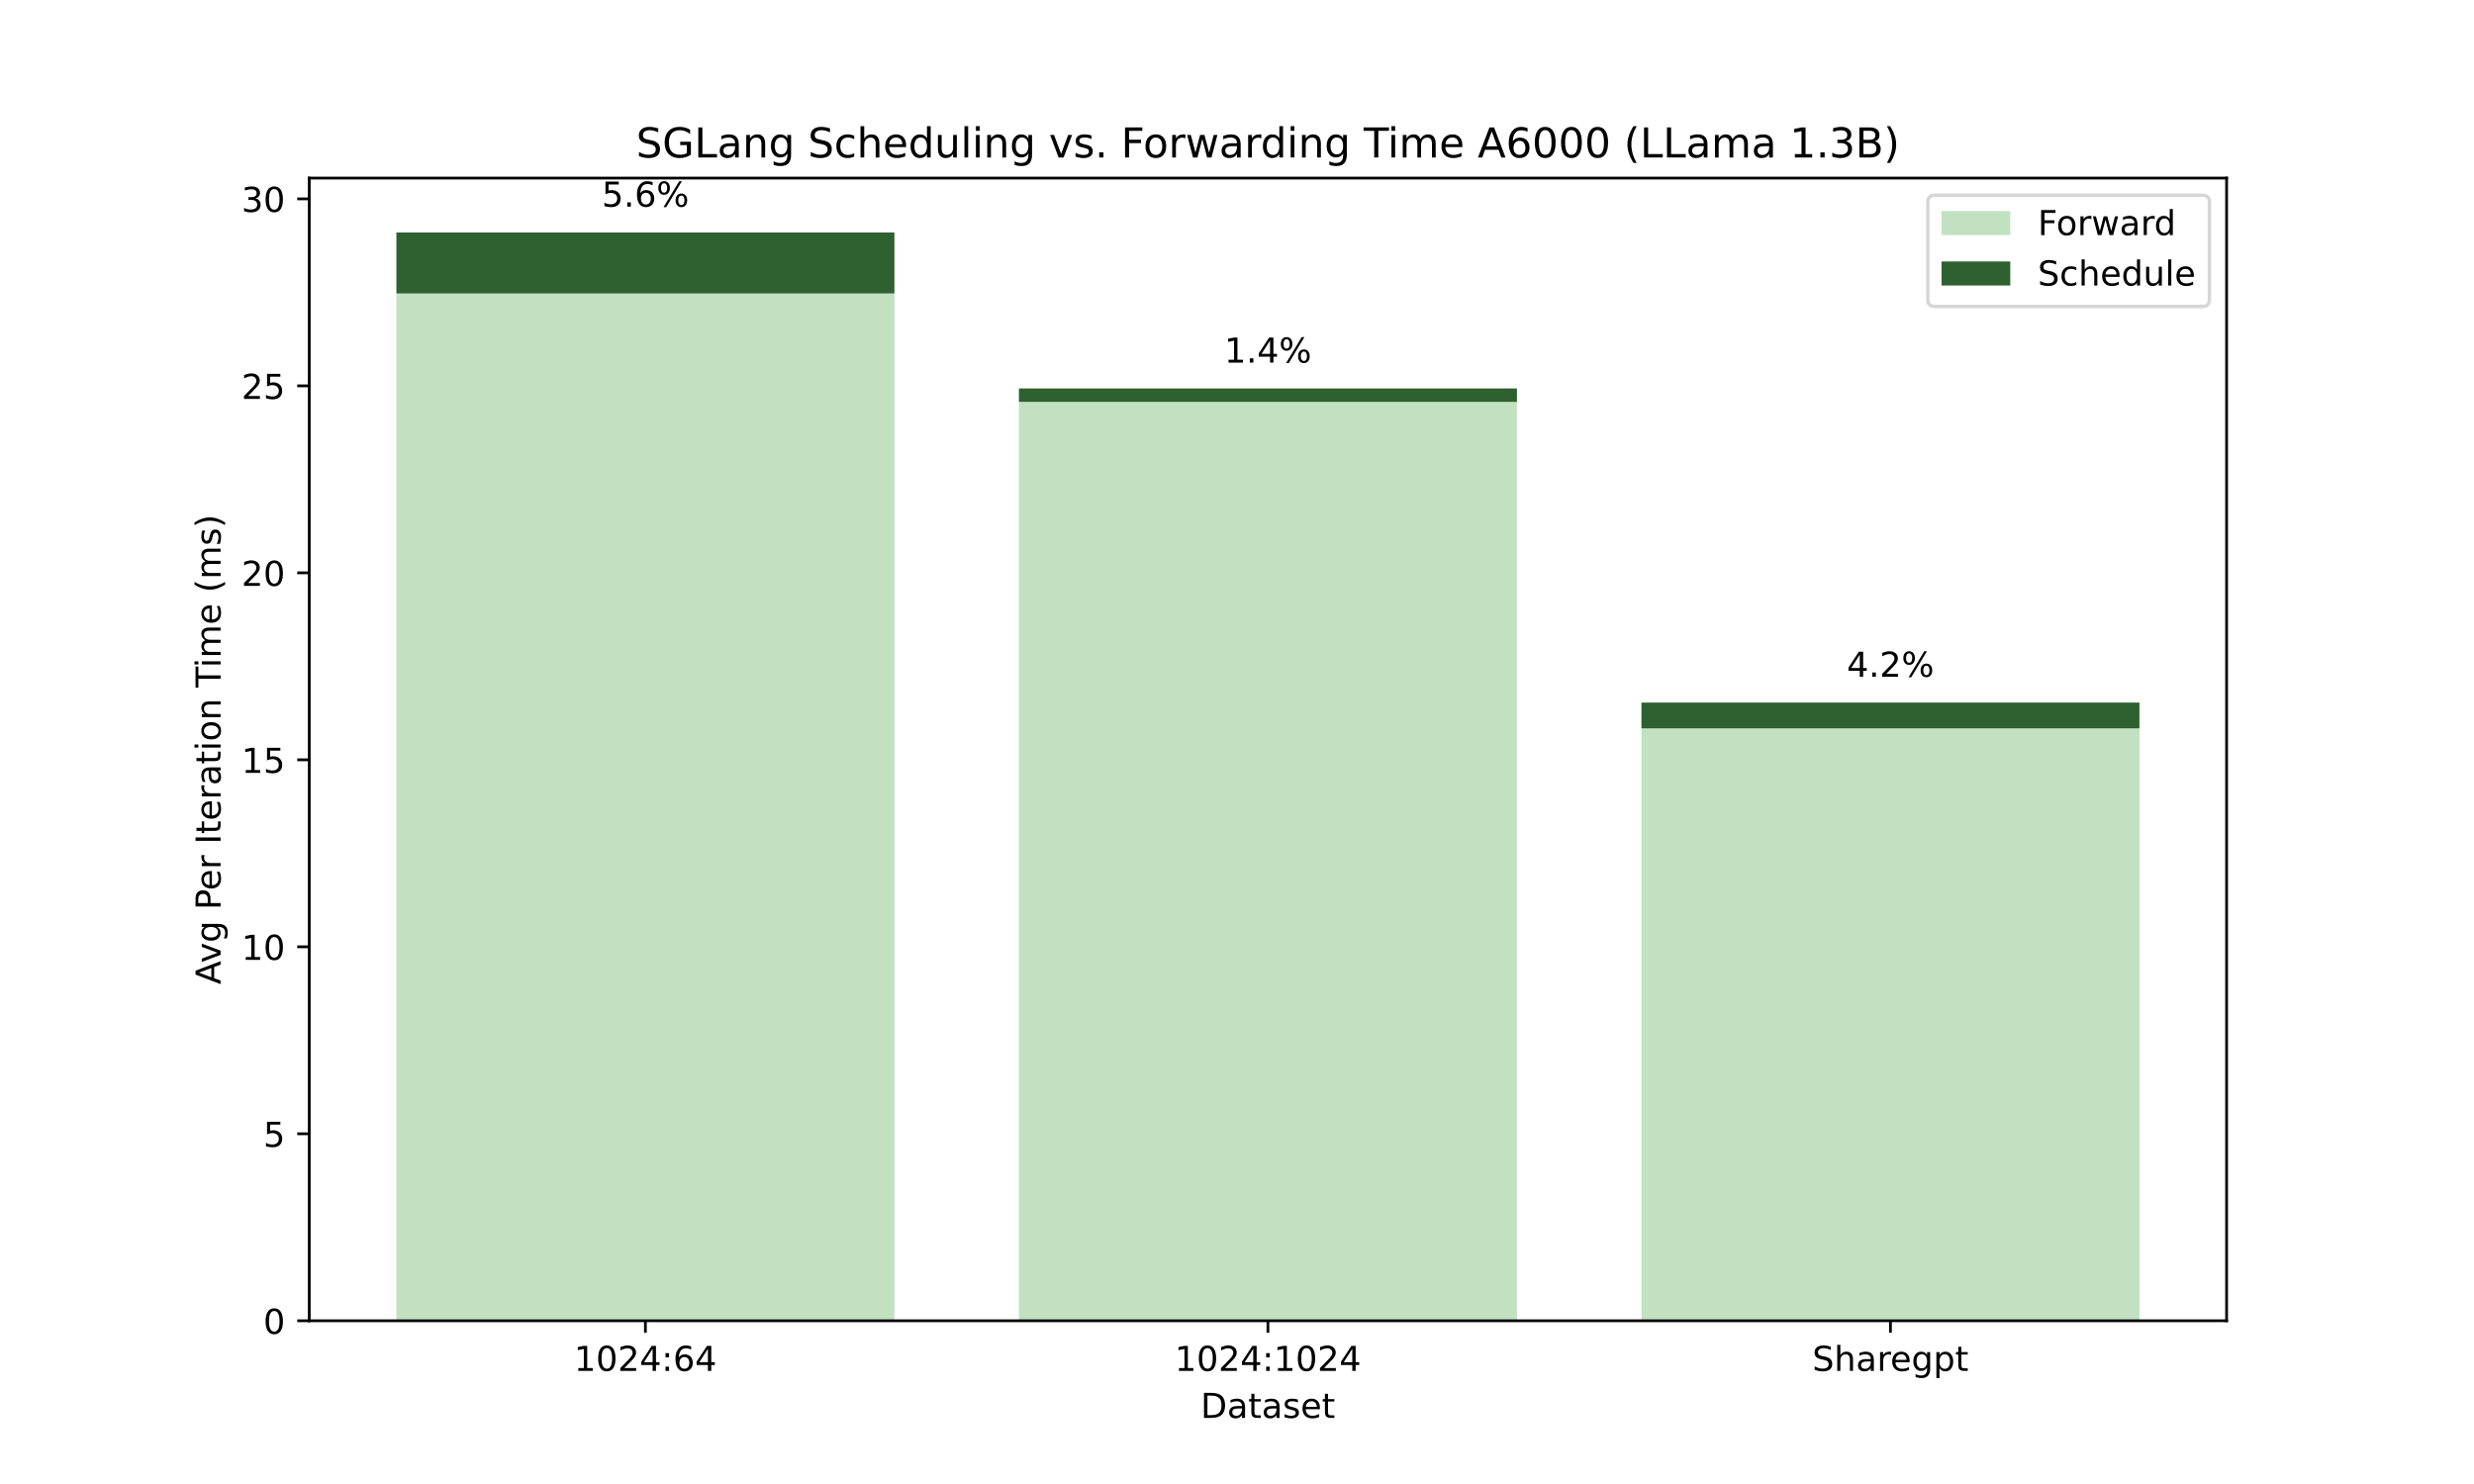
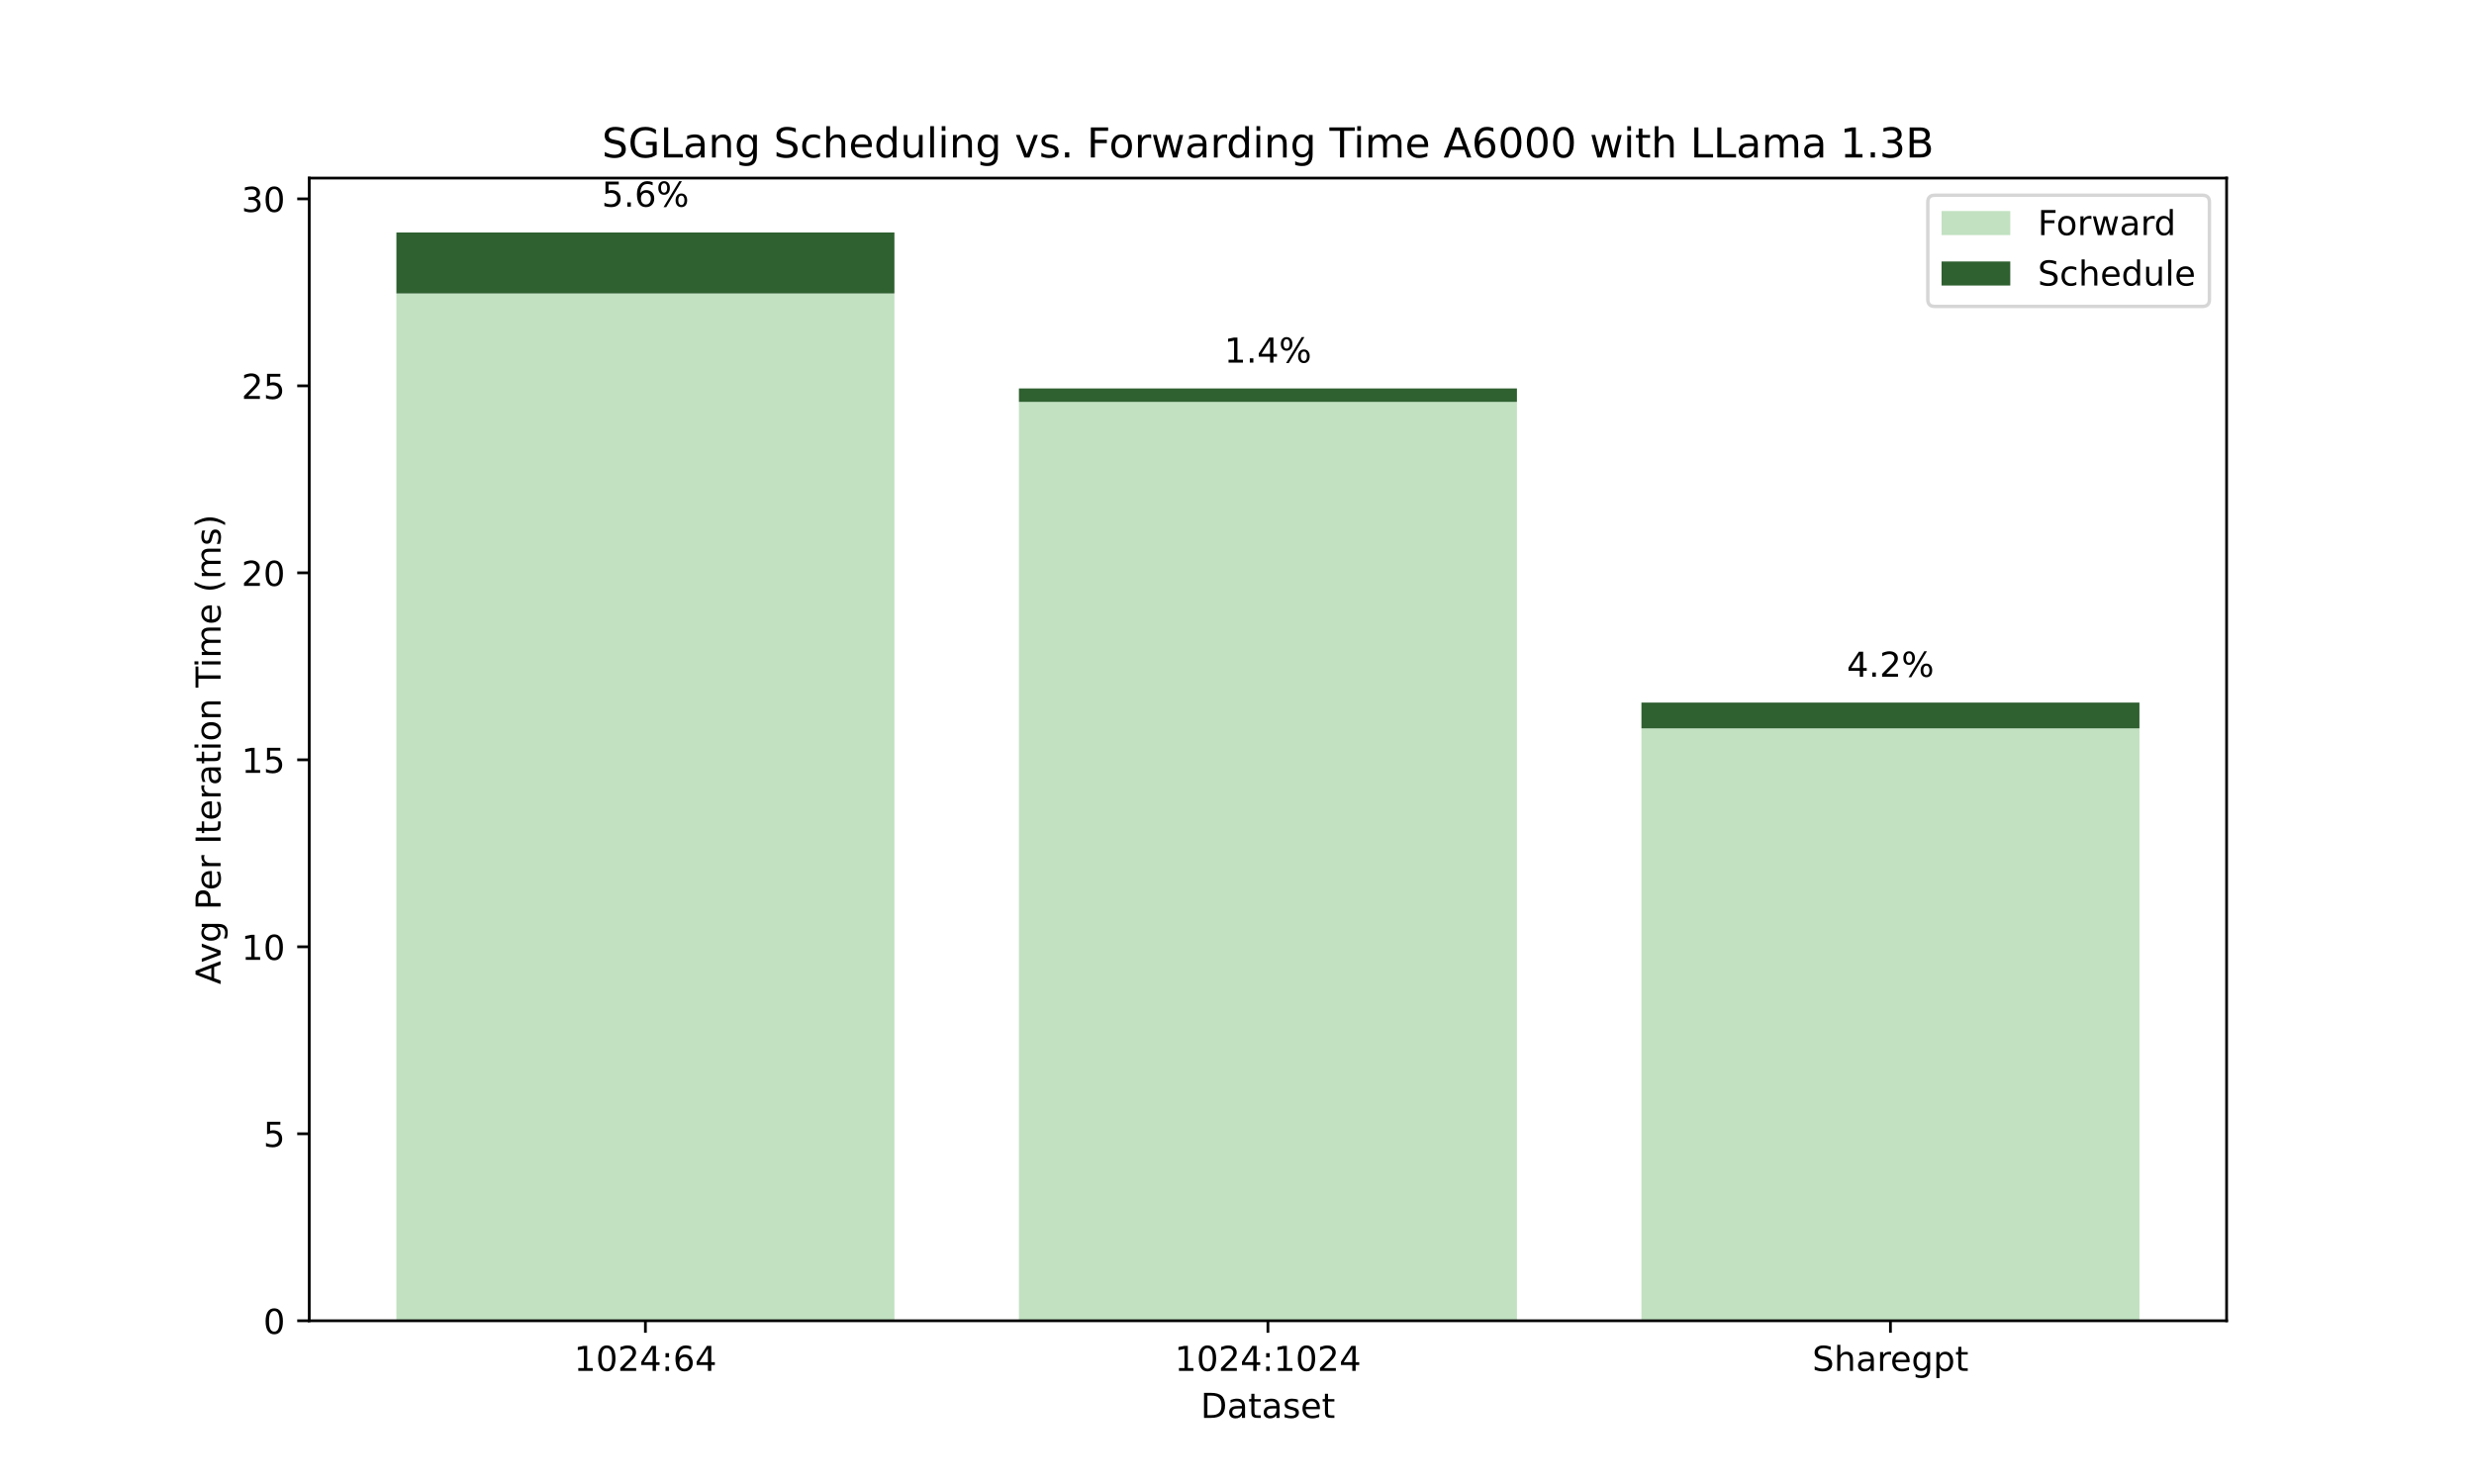
<svg xmlns="http://www.w3.org/2000/svg" xmlns:xlink="http://www.w3.org/1999/xlink" width="720pt" height="432pt" viewBox="0 0 720 432" version="1.1">
  <defs>
    <style type="text/css">*{stroke-linejoin: round; stroke-linecap: butt}</style>
  </defs>
  <g id="figure_1">
    <g id="patch_1">
      <path d="M 0 432  L 720 432  L 720 0  L 0 0  z " style="fill: #ffffff" />
    </g>
    <g id="axes_1">
      <g id="patch_2">
        <path d="M 90 384.48  L 648 384.48  L 648 51.84  L 90 51.84  z " style="fill: #ffffff" />
      </g>
      <g id="patch_3">
-         <path d="M 115.364 384.48  L 260.299 384.48  L 260.299 85.425  L 115.364 85.425  z " clip-path="url(#p1b27b5805b)" style="fill: #c1e1c1" />
+         <path d="M 115.364 384.48  L 260.299 384.48  L 260.299 85.425  L 115.364 85.425  z " clip-path="url(#pa9cb41dc28)" style="fill: #c1e1c1" />
      </g>
      <g id="patch_4">
-         <path d="M 296.532 384.48  L 441.468 384.48  L 441.468 116.996  L 296.532 116.996  z " clip-path="url(#p1b27b5805b)" style="fill: #c1e1c1" />
+         <path d="M 296.532 384.48  L 441.468 384.48  L 441.468 116.996  L 296.532 116.996  z " clip-path="url(#pa9cb41dc28)" style="fill: #c1e1c1" />
      </g>
      <g id="patch_5">
-         <path d="M 477.701 384.48  L 622.636 384.48  L 622.636 212.036  L 477.701 212.036  z " clip-path="url(#p1b27b5805b)" style="fill: #c1e1c1" />
+         <path d="M 477.701 384.48  L 622.636 384.48  L 622.636 212.036  L 477.701 212.036  z " clip-path="url(#pa9cb41dc28)" style="fill: #c1e1c1" />
      </g>
      <g id="patch_6">
-         <path d="M 115.364 85.425  L 260.299 85.425  L 260.299 67.68  L 115.364 67.68  z " clip-path="url(#p1b27b5805b)" style="fill: #2f6030" />
+         <path d="M 115.364 85.425  L 260.299 85.425  L 260.299 67.68  L 115.364 67.68  z " clip-path="url(#pa9cb41dc28)" style="fill: #2f6030" />
      </g>
      <g id="patch_7">
-         <path d="M 296.532 116.996  L 441.468 116.996  L 441.468 113.077  L 296.532 113.077  z " clip-path="url(#p1b27b5805b)" style="fill: #2f6030" />
+         <path d="M 296.532 116.996  L 441.468 116.996  L 441.468 113.077  L 296.532 113.077  z " clip-path="url(#pa9cb41dc28)" style="fill: #2f6030" />
      </g>
      <g id="patch_8">
-         <path d="M 477.701 212.036  L 622.636 212.036  L 622.636 204.525  L 477.701 204.525  z " clip-path="url(#p1b27b5805b)" style="fill: #2f6030" />
+         <path d="M 477.701 212.036  L 622.636 212.036  L 622.636 204.525  L 477.701 204.525  z " clip-path="url(#pa9cb41dc28)" style="fill: #2f6030" />
      </g>
      <g id="matplotlib.axis_1">
        <g id="xtick_1">
          <g id="line2d_1">
            <defs>
-               <path id="m4396b5b55a" d="M 0 0  L 0 3.5  " style="stroke: #000000; stroke-width: 0.8" />
+               <path id="m026f3ad87c" d="M 0 0  L 0 3.5  " style="stroke: #000000; stroke-width: 0.8" />
            </defs>
            <g>
-               <use xlink:href="#m4396b5b55a" x="187.831" y="384.48" style="stroke: #000000; stroke-width: 0.8" />
+               <use xlink:href="#m026f3ad87c" x="187.831" y="384.48" style="stroke: #000000; stroke-width: 0.8" />
            </g>
          </g>
          <g id="text_1">
            <g transform="translate(167.0593 399.0784) scale(0.1 -0.1)">
              <defs>
                <path id="DejaVuSans-31" d="M 794 531  L 1825 531  L 1825 4091  L 703 3866  L 703 4441  L 1819 4666  L 2450 4666  L 2450 531  L 3481 531  L 3481 0  L 794 0  L 794 531  z " transform="scale(0.015625)" />
                <path id="DejaVuSans-30" d="M 2034 4250  Q 1547 4250 1301 3770  Q 1056 3291 1056 2328  Q 1056 1369 1301 889  Q 1547 409 2034 409  Q 2525 409 2770 889  Q 3016 1369 3016 2328  Q 3016 3291 2770 3770  Q 2525 4250 2034 4250  z M 2034 4750  Q 2819 4750 3233 4129  Q 3647 3509 3647 2328  Q 3647 1150 3233 529  Q 2819 -91 2034 -91  Q 1250 -91 836 529  Q 422 1150 422 2328  Q 422 3509 836 4129  Q 1250 4750 2034 4750  z " transform="scale(0.015625)" />
                <path id="DejaVuSans-32" d="M 1228 531  L 3431 531  L 3431 0  L 469 0  L 469 531  Q 828 903 1448 1529  Q 2069 2156 2228 2338  Q 2531 2678 2651 2914  Q 2772 3150 2772 3378  Q 2772 3750 2511 3984  Q 2250 4219 1831 4219  Q 1534 4219 1204 4116  Q 875 4013 500 3803  L 500 4441  Q 881 4594 1212 4672  Q 1544 4750 1819 4750  Q 2544 4750 2975 4387  Q 3406 4025 3406 3419  Q 3406 3131 3298 2873  Q 3191 2616 2906 2266  Q 2828 2175 2409 1742  Q 1991 1309 1228 531  z " transform="scale(0.015625)" />
                <path id="DejaVuSans-34" d="M 2419 4116  L 825 1625  L 2419 1625  L 2419 4116  z M 2253 4666  L 3047 4666  L 3047 1625  L 3713 1625  L 3713 1100  L 3047 1100  L 3047 0  L 2419 0  L 2419 1100  L 313 1100  L 313 1709  L 2253 4666  z " transform="scale(0.015625)" />
                <path id="DejaVuSans-3a" d="M 750 794  L 1409 794  L 1409 0  L 750 0  L 750 794  z M 750 3309  L 1409 3309  L 1409 2516  L 750 2516  L 750 3309  z " transform="scale(0.015625)" />
                <path id="DejaVuSans-36" d="M 2113 2584  Q 1688 2584 1439 2293  Q 1191 2003 1191 1497  Q 1191 994 1439 701  Q 1688 409 2113 409  Q 2538 409 2786 701  Q 3034 994 3034 1497  Q 3034 2003 2786 2293  Q 2538 2584 2113 2584  z M 3366 4563  L 3366 3988  Q 3128 4100 2886 4159  Q 2644 4219 2406 4219  Q 1781 4219 1451 3797  Q 1122 3375 1075 2522  Q 1259 2794 1537 2939  Q 1816 3084 2150 3084  Q 2853 3084 3261 2657  Q 3669 2231 3669 1497  Q 3669 778 3244 343  Q 2819 -91 2113 -91  Q 1303 -91 875 529  Q 447 1150 447 2328  Q 447 3434 972 4092  Q 1497 4750 2381 4750  Q 2619 4750 2861 4703  Q 3103 4656 3366 4563  z " transform="scale(0.015625)" />
              </defs>
              <use xlink:href="#DejaVuSans-31" />
              <use xlink:href="#DejaVuSans-30" x="63.623" />
              <use xlink:href="#DejaVuSans-32" x="127.246" />
              <use xlink:href="#DejaVuSans-34" x="190.869" />
              <use xlink:href="#DejaVuSans-3a" x="254.492" />
              <use xlink:href="#DejaVuSans-36" x="288.184" />
              <use xlink:href="#DejaVuSans-34" x="351.807" />
            </g>
          </g>
        </g>
        <g id="xtick_2">
          <g id="line2d_2">
            <g>
-               <use xlink:href="#m4396b5b55a" x="369" y="384.48" style="stroke: #000000; stroke-width: 0.8" />
+               <use xlink:href="#m026f3ad87c" x="369" y="384.48" style="stroke: #000000; stroke-width: 0.8" />
            </g>
          </g>
          <g id="text_2">
            <g transform="translate(341.8656 399.0784) scale(0.1 -0.1)">
              <use xlink:href="#DejaVuSans-31" />
              <use xlink:href="#DejaVuSans-30" x="63.623" />
              <use xlink:href="#DejaVuSans-32" x="127.246" />
              <use xlink:href="#DejaVuSans-34" x="190.869" />
              <use xlink:href="#DejaVuSans-3a" x="254.492" />
              <use xlink:href="#DejaVuSans-31" x="288.184" />
              <use xlink:href="#DejaVuSans-30" x="351.807" />
              <use xlink:href="#DejaVuSans-32" x="415.43" />
              <use xlink:href="#DejaVuSans-34" x="479.053" />
            </g>
          </g>
        </g>
        <g id="xtick_3">
          <g id="line2d_3">
            <g>
-               <use xlink:href="#m4396b5b55a" x="550.169" y="384.48" style="stroke: #000000; stroke-width: 0.8" />
+               <use xlink:href="#m026f3ad87c" x="550.169" y="384.48" style="stroke: #000000; stroke-width: 0.8" />
            </g>
          </g>
          <g id="text_3">
            <g transform="translate(527.4337 399.0784) scale(0.1 -0.1)">
              <defs>
                <path id="DejaVuSans-53" d="M 3425 4513  L 3425 3897  Q 3066 4069 2747 4153  Q 2428 4238 2131 4238  Q 1616 4238 1336 4038  Q 1056 3838 1056 3469  Q 1056 3159 1242 3001  Q 1428 2844 1947 2747  L 2328 2669  Q 3034 2534 3370 2195  Q 3706 1856 3706 1288  Q 3706 609 3251 259  Q 2797 -91 1919 -91  Q 1588 -91 1214 -16  Q 841 59 441 206  L 441 856  Q 825 641 1194 531  Q 1563 422 1919 422  Q 2459 422 2753 634  Q 3047 847 3047 1241  Q 3047 1584 2836 1778  Q 2625 1972 2144 2069  L 1759 2144  Q 1053 2284 737 2584  Q 422 2884 422 3419  Q 422 4038 858 4394  Q 1294 4750 2059 4750  Q 2388 4750 2728 4690  Q 3069 4631 3425 4513  z " transform="scale(0.015625)" />
                <path id="DejaVuSans-68" d="M 3513 2113  L 3513 0  L 2938 0  L 2938 2094  Q 2938 2591 2744 2837  Q 2550 3084 2163 3084  Q 1697 3084 1428 2787  Q 1159 2491 1159 1978  L 1159 0  L 581 0  L 581 4863  L 1159 4863  L 1159 2956  Q 1366 3272 1645 3428  Q 1925 3584 2291 3584  Q 2894 3584 3203 3211  Q 3513 2838 3513 2113  z " transform="scale(0.015625)" />
                <path id="DejaVuSans-61" d="M 2194 1759  Q 1497 1759 1228 1600  Q 959 1441 959 1056  Q 959 750 1161 570  Q 1363 391 1709 391  Q 2188 391 2477 730  Q 2766 1069 2766 1631  L 2766 1759  L 2194 1759  z M 3341 1997  L 3341 0  L 2766 0  L 2766 531  Q 2569 213 2275 61  Q 1981 -91 1556 -91  Q 1019 -91 701 211  Q 384 513 384 1019  Q 384 1609 779 1909  Q 1175 2209 1959 2209  L 2766 2209  L 2766 2266  Q 2766 2663 2505 2880  Q 2244 3097 1772 3097  Q 1472 3097 1187 3025  Q 903 2953 641 2809  L 641 3341  Q 956 3463 1253 3523  Q 1550 3584 1831 3584  Q 2591 3584 2966 3190  Q 3341 2797 3341 1997  z " transform="scale(0.015625)" />
                <path id="DejaVuSans-72" d="M 2631 2963  Q 2534 3019 2420 3045  Q 2306 3072 2169 3072  Q 1681 3072 1420 2755  Q 1159 2438 1159 1844  L 1159 0  L 581 0  L 581 3500  L 1159 3500  L 1159 2956  Q 1341 3275 1631 3429  Q 1922 3584 2338 3584  Q 2397 3584 2469 3576  Q 2541 3569 2628 3553  L 2631 2963  z " transform="scale(0.015625)" />
                <path id="DejaVuSans-65" d="M 3597 1894  L 3597 1613  L 953 1613  Q 991 1019 1311 708  Q 1631 397 2203 397  Q 2534 397 2845 478  Q 3156 559 3463 722  L 3463 178  Q 3153 47 2828 -22  Q 2503 -91 2169 -91  Q 1331 -91 842 396  Q 353 884 353 1716  Q 353 2575 817 3079  Q 1281 3584 2069 3584  Q 2775 3584 3186 3129  Q 3597 2675 3597 1894  z M 3022 2063  Q 3016 2534 2758 2815  Q 2500 3097 2075 3097  Q 1594 3097 1305 2825  Q 1016 2553 972 2059  L 3022 2063  z " transform="scale(0.015625)" />
                <path id="DejaVuSans-67" d="M 2906 1791  Q 2906 2416 2648 2759  Q 2391 3103 1925 3103  Q 1463 3103 1205 2759  Q 947 2416 947 1791  Q 947 1169 1205 825  Q 1463 481 1925 481  Q 2391 481 2648 825  Q 2906 1169 2906 1791  z M 3481 434  Q 3481 -459 3084 -895  Q 2688 -1331 1869 -1331  Q 1566 -1331 1297 -1286  Q 1028 -1241 775 -1147  L 775 -588  Q 1028 -725 1275 -790  Q 1522 -856 1778 -856  Q 2344 -856 2625 -561  Q 2906 -266 2906 331  L 2906 616  Q 2728 306 2450 153  Q 2172 0 1784 0  Q 1141 0 747 490  Q 353 981 353 1791  Q 353 2603 747 3093  Q 1141 3584 1784 3584  Q 2172 3584 2450 3431  Q 2728 3278 2906 2969  L 2906 3500  L 3481 3500  L 3481 434  z " transform="scale(0.015625)" />
                <path id="DejaVuSans-70" d="M 1159 525  L 1159 -1331  L 581 -1331  L 581 3500  L 1159 3500  L 1159 2969  Q 1341 3281 1617 3432  Q 1894 3584 2278 3584  Q 2916 3584 3314 3078  Q 3713 2572 3713 1747  Q 3713 922 3314 415  Q 2916 -91 2278 -91  Q 1894 -91 1617 61  Q 1341 213 1159 525  z M 3116 1747  Q 3116 2381 2855 2742  Q 2594 3103 2138 3103  Q 1681 3103 1420 2742  Q 1159 2381 1159 1747  Q 1159 1113 1420 752  Q 1681 391 2138 391  Q 2594 391 2855 752  Q 3116 1113 3116 1747  z " transform="scale(0.015625)" />
                <path id="DejaVuSans-74" d="M 1172 4494  L 1172 3500  L 2356 3500  L 2356 3053  L 1172 3053  L 1172 1153  Q 1172 725 1289 603  Q 1406 481 1766 481  L 2356 481  L 2356 0  L 1766 0  Q 1100 0 847 248  Q 594 497 594 1153  L 594 3053  L 172 3053  L 172 3500  L 594 3500  L 594 4494  L 1172 4494  z " transform="scale(0.015625)" />
              </defs>
              <use xlink:href="#DejaVuSans-53" />
              <use xlink:href="#DejaVuSans-68" x="63.477" />
              <use xlink:href="#DejaVuSans-61" x="126.855" />
              <use xlink:href="#DejaVuSans-72" x="188.135" />
              <use xlink:href="#DejaVuSans-65" x="226.998" />
              <use xlink:href="#DejaVuSans-67" x="288.521" />
              <use xlink:href="#DejaVuSans-70" x="351.998" />
              <use xlink:href="#DejaVuSans-74" x="415.475" />
            </g>
          </g>
        </g>
        <g id="text_4">
          <g transform="translate(349.4203 412.7566) scale(0.1 -0.1)">
            <defs>
              <path id="DejaVuSans-44" d="M 1259 4147  L 1259 519  L 2022 519  Q 2988 519 3436 956  Q 3884 1394 3884 2338  Q 3884 3275 3436 3711  Q 2988 4147 2022 4147  L 1259 4147  z M 628 4666  L 1925 4666  Q 3281 4666 3915 4102  Q 4550 3538 4550 2338  Q 4550 1131 3912 565  Q 3275 0 1925 0  L 628 0  L 628 4666  z " transform="scale(0.015625)" />
              <path id="DejaVuSans-73" d="M 2834 3397  L 2834 2853  Q 2591 2978 2328 3040  Q 2066 3103 1784 3103  Q 1356 3103 1142 2972  Q 928 2841 928 2578  Q 928 2378 1081 2264  Q 1234 2150 1697 2047  L 1894 2003  Q 2506 1872 2764 1633  Q 3022 1394 3022 966  Q 3022 478 2636 193  Q 2250 -91 1575 -91  Q 1294 -91 989 -36  Q 684 19 347 128  L 347 722  Q 666 556 975 473  Q 1284 391 1588 391  Q 1994 391 2212 530  Q 2431 669 2431 922  Q 2431 1156 2273 1281  Q 2116 1406 1581 1522  L 1381 1569  Q 847 1681 609 1914  Q 372 2147 372 2553  Q 372 3047 722 3315  Q 1072 3584 1716 3584  Q 2034 3584 2315 3537  Q 2597 3491 2834 3397  z " transform="scale(0.015625)" />
            </defs>
            <use xlink:href="#DejaVuSans-44" />
            <use xlink:href="#DejaVuSans-61" x="77.002" />
            <use xlink:href="#DejaVuSans-74" x="138.281" />
            <use xlink:href="#DejaVuSans-61" x="177.49" />
            <use xlink:href="#DejaVuSans-73" x="238.77" />
            <use xlink:href="#DejaVuSans-65" x="290.869" />
            <use xlink:href="#DejaVuSans-74" x="352.393" />
          </g>
        </g>
      </g>
      <g id="matplotlib.axis_2">
        <g id="ytick_1">
          <g id="line2d_4">
            <defs>
-               <path id="m6c95192d89" d="M 0 0  L -3.5 0  " style="stroke: #000000; stroke-width: 0.8" />
+               <path id="me2b9bb1aa2" d="M 0 0  L -3.5 0  " style="stroke: #000000; stroke-width: 0.8" />
            </defs>
            <g>
-               <use xlink:href="#m6c95192d89" x="90" y="384.48" style="stroke: #000000; stroke-width: 0.8" />
+               <use xlink:href="#me2b9bb1aa2" x="90" y="384.48" style="stroke: #000000; stroke-width: 0.8" />
            </g>
          </g>
          <g id="text_5">
            <g transform="translate(76.6375 388.2792) scale(0.1 -0.1)">
              <use xlink:href="#DejaVuSans-30" />
            </g>
          </g>
        </g>
        <g id="ytick_2">
          <g id="line2d_5">
            <g>
-               <use xlink:href="#m6c95192d89" x="90" y="330.047" style="stroke: #000000; stroke-width: 0.8" />
+               <use xlink:href="#me2b9bb1aa2" x="90" y="330.047" style="stroke: #000000; stroke-width: 0.8" />
            </g>
          </g>
          <g id="text_6">
            <g transform="translate(76.6375 333.8462) scale(0.1 -0.1)">
              <defs>
                <path id="DejaVuSans-35" d="M 691 4666  L 3169 4666  L 3169 4134  L 1269 4134  L 1269 2991  Q 1406 3038 1543 3061  Q 1681 3084 1819 3084  Q 2600 3084 3056 2656  Q 3513 2228 3513 1497  Q 3513 744 3044 326  Q 2575 -91 1722 -91  Q 1428 -91 1123 -41  Q 819 9 494 109  L 494 744  Q 775 591 1075 516  Q 1375 441 1709 441  Q 2250 441 2565 725  Q 2881 1009 2881 1497  Q 2881 1984 2565 2268  Q 2250 2553 1709 2553  Q 1456 2553 1204 2497  Q 953 2441 691 2322  L 691 4666  z " transform="scale(0.015625)" />
              </defs>
              <use xlink:href="#DejaVuSans-35" />
            </g>
          </g>
        </g>
        <g id="ytick_3">
          <g id="line2d_6">
            <g>
-               <use xlink:href="#m6c95192d89" x="90" y="275.614" style="stroke: #000000; stroke-width: 0.8" />
+               <use xlink:href="#me2b9bb1aa2" x="90" y="275.614" style="stroke: #000000; stroke-width: 0.8" />
            </g>
          </g>
          <g id="text_7">
            <g transform="translate(70.275 279.4132) scale(0.1 -0.1)">
              <use xlink:href="#DejaVuSans-31" />
              <use xlink:href="#DejaVuSans-30" x="63.623" />
            </g>
          </g>
        </g>
        <g id="ytick_4">
          <g id="line2d_7">
            <g>
-               <use xlink:href="#m6c95192d89" x="90" y="221.181" style="stroke: #000000; stroke-width: 0.8" />
+               <use xlink:href="#me2b9bb1aa2" x="90" y="221.181" style="stroke: #000000; stroke-width: 0.8" />
            </g>
          </g>
          <g id="text_8">
            <g transform="translate(70.275 224.9803) scale(0.1 -0.1)">
              <use xlink:href="#DejaVuSans-31" />
              <use xlink:href="#DejaVuSans-35" x="63.623" />
            </g>
          </g>
        </g>
        <g id="ytick_5">
          <g id="line2d_8">
            <g>
-               <use xlink:href="#m6c95192d89" x="90" y="166.748" style="stroke: #000000; stroke-width: 0.8" />
+               <use xlink:href="#me2b9bb1aa2" x="90" y="166.748" style="stroke: #000000; stroke-width: 0.8" />
            </g>
          </g>
          <g id="text_9">
            <g transform="translate(70.275 170.5473) scale(0.1 -0.1)">
              <use xlink:href="#DejaVuSans-32" />
              <use xlink:href="#DejaVuSans-30" x="63.623" />
            </g>
          </g>
        </g>
        <g id="ytick_6">
          <g id="line2d_9">
            <g>
-               <use xlink:href="#m6c95192d89" x="90" y="112.315" style="stroke: #000000; stroke-width: 0.8" />
+               <use xlink:href="#me2b9bb1aa2" x="90" y="112.315" style="stroke: #000000; stroke-width: 0.8" />
            </g>
          </g>
          <g id="text_10">
            <g transform="translate(70.275 116.1143) scale(0.1 -0.1)">
              <use xlink:href="#DejaVuSans-32" />
              <use xlink:href="#DejaVuSans-35" x="63.623" />
            </g>
          </g>
        </g>
        <g id="ytick_7">
          <g id="line2d_10">
            <g>
-               <use xlink:href="#m6c95192d89" x="90" y="57.882" style="stroke: #000000; stroke-width: 0.8" />
+               <use xlink:href="#me2b9bb1aa2" x="90" y="57.882" style="stroke: #000000; stroke-width: 0.8" />
            </g>
          </g>
          <g id="text_11">
            <g transform="translate(70.275 61.68128) scale(0.1 -0.1)">
              <defs>
                <path id="DejaVuSans-33" d="M 2597 2516  Q 3050 2419 3304 2112  Q 3559 1806 3559 1356  Q 3559 666 3084 287  Q 2609 -91 1734 -91  Q 1441 -91 1130 -33  Q 819 25 488 141  L 488 750  Q 750 597 1062 519  Q 1375 441 1716 441  Q 2309 441 2620 675  Q 2931 909 2931 1356  Q 2931 1769 2642 2001  Q 2353 2234 1838 2234  L 1294 2234  L 1294 2753  L 1863 2753  Q 2328 2753 2575 2939  Q 2822 3125 2822 3475  Q 2822 3834 2567 4026  Q 2313 4219 1838 4219  Q 1578 4219 1281 4162  Q 984 4106 628 3988  L 628 4550  Q 988 4650 1302 4700  Q 1616 4750 1894 4750  Q 2613 4750 3031 4423  Q 3450 4097 3450 3541  Q 3450 3153 3228 2886  Q 3006 2619 2597 2516  z " transform="scale(0.015625)" />
              </defs>
              <use xlink:href="#DejaVuSans-33" />
              <use xlink:href="#DejaVuSans-30" x="63.623" />
            </g>
          </g>
        </g>
        <g id="text_12">
          <g transform="translate(64.19531 286.5608) rotate(-90) scale(0.1 -0.1)">
            <defs>
              <path id="DejaVuSans-41" d="M 2188 4044  L 1331 1722  L 3047 1722  L 2188 4044  z M 1831 4666  L 2547 4666  L 4325 0  L 3669 0  L 3244 1197  L 1141 1197  L 716 0  L 50 0  L 1831 4666  z " transform="scale(0.015625)" />
              <path id="DejaVuSans-76" d="M 191 3500  L 800 3500  L 1894 563  L 2988 3500  L 3597 3500  L 2284 0  L 1503 0  L 191 3500  z " transform="scale(0.015625)" />
              <path id="DejaVuSans-20" transform="scale(0.015625)" />
              <path id="DejaVuSans-50" d="M 1259 4147  L 1259 2394  L 2053 2394  Q 2494 2394 2734 2622  Q 2975 2850 2975 3272  Q 2975 3691 2734 3919  Q 2494 4147 2053 4147  L 1259 4147  z M 628 4666  L 2053 4666  Q 2838 4666 3239 4311  Q 3641 3956 3641 3272  Q 3641 2581 3239 2228  Q 2838 1875 2053 1875  L 1259 1875  L 1259 0  L 628 0  L 628 4666  z " transform="scale(0.015625)" />
              <path id="DejaVuSans-49" d="M 628 4666  L 1259 4666  L 1259 0  L 628 0  L 628 4666  z " transform="scale(0.015625)" />
              <path id="DejaVuSans-69" d="M 603 3500  L 1178 3500  L 1178 0  L 603 0  L 603 3500  z M 603 4863  L 1178 4863  L 1178 4134  L 603 4134  L 603 4863  z " transform="scale(0.015625)" />
              <path id="DejaVuSans-6f" d="M 1959 3097  Q 1497 3097 1228 2736  Q 959 2375 959 1747  Q 959 1119 1226 758  Q 1494 397 1959 397  Q 2419 397 2687 759  Q 2956 1122 2956 1747  Q 2956 2369 2687 2733  Q 2419 3097 1959 3097  z M 1959 3584  Q 2709 3584 3137 3096  Q 3566 2609 3566 1747  Q 3566 888 3137 398  Q 2709 -91 1959 -91  Q 1206 -91 779 398  Q 353 888 353 1747  Q 353 2609 779 3096  Q 1206 3584 1959 3584  z " transform="scale(0.015625)" />
              <path id="DejaVuSans-6e" d="M 3513 2113  L 3513 0  L 2938 0  L 2938 2094  Q 2938 2591 2744 2837  Q 2550 3084 2163 3084  Q 1697 3084 1428 2787  Q 1159 2491 1159 1978  L 1159 0  L 581 0  L 581 3500  L 1159 3500  L 1159 2956  Q 1366 3272 1645 3428  Q 1925 3584 2291 3584  Q 2894 3584 3203 3211  Q 3513 2838 3513 2113  z " transform="scale(0.015625)" />
              <path id="DejaVuSans-54" d="M -19 4666  L 3928 4666  L 3928 4134  L 2272 4134  L 2272 0  L 1638 0  L 1638 4134  L -19 4134  L -19 4666  z " transform="scale(0.015625)" />
              <path id="DejaVuSans-6d" d="M 3328 2828  Q 3544 3216 3844 3400  Q 4144 3584 4550 3584  Q 5097 3584 5394 3201  Q 5691 2819 5691 2113  L 5691 0  L 5113 0  L 5113 2094  Q 5113 2597 4934 2840  Q 4756 3084 4391 3084  Q 3944 3084 3684 2787  Q 3425 2491 3425 1978  L 3425 0  L 2847 0  L 2847 2094  Q 2847 2600 2669 2842  Q 2491 3084 2119 3084  Q 1678 3084 1418 2786  Q 1159 2488 1159 1978  L 1159 0  L 581 0  L 581 3500  L 1159 3500  L 1159 2956  Q 1356 3278 1631 3431  Q 1906 3584 2284 3584  Q 2666 3584 2933 3390  Q 3200 3197 3328 2828  z " transform="scale(0.015625)" />
              <path id="DejaVuSans-28" d="M 1984 4856  Q 1566 4138 1362 3434  Q 1159 2731 1159 2009  Q 1159 1288 1364 580  Q 1569 -128 1984 -844  L 1484 -844  Q 1016 -109 783 600  Q 550 1309 550 2009  Q 550 2706 781 3412  Q 1013 4119 1484 4856  L 1984 4856  z " transform="scale(0.015625)" />
              <path id="DejaVuSans-29" d="M 513 4856  L 1013 4856  Q 1481 4119 1714 3412  Q 1947 2706 1947 2009  Q 1947 1309 1714 600  Q 1481 -109 1013 -844  L 513 -844  Q 928 -128 1133 580  Q 1338 1288 1338 2009  Q 1338 2731 1133 3434  Q 928 4138 513 4856  z " transform="scale(0.015625)" />
            </defs>
            <use xlink:href="#DejaVuSans-41" />
            <use xlink:href="#DejaVuSans-76" x="62.533" />
            <use xlink:href="#DejaVuSans-67" x="121.713" />
            <use xlink:href="#DejaVuSans-20" x="185.189" />
            <use xlink:href="#DejaVuSans-50" x="216.977" />
            <use xlink:href="#DejaVuSans-65" x="273.654" />
            <use xlink:href="#DejaVuSans-72" x="335.178" />
            <use xlink:href="#DejaVuSans-20" x="376.291" />
            <use xlink:href="#DejaVuSans-49" x="408.078" />
            <use xlink:href="#DejaVuSans-74" x="437.57" />
            <use xlink:href="#DejaVuSans-65" x="476.779" />
            <use xlink:href="#DejaVuSans-72" x="538.303" />
            <use xlink:href="#DejaVuSans-61" x="579.416" />
            <use xlink:href="#DejaVuSans-74" x="640.695" />
            <use xlink:href="#DejaVuSans-69" x="679.904" />
            <use xlink:href="#DejaVuSans-6f" x="707.688" />
            <use xlink:href="#DejaVuSans-6e" x="768.869" />
            <use xlink:href="#DejaVuSans-20" x="832.248" />
            <use xlink:href="#DejaVuSans-54" x="864.035" />
            <use xlink:href="#DejaVuSans-69" x="921.994" />
            <use xlink:href="#DejaVuSans-6d" x="949.777" />
            <use xlink:href="#DejaVuSans-65" x="1047.189" />
            <use xlink:href="#DejaVuSans-20" x="1108.713" />
            <use xlink:href="#DejaVuSans-28" x="1140.5" />
            <use xlink:href="#DejaVuSans-6d" x="1179.514" />
            <use xlink:href="#DejaVuSans-73" x="1276.926" />
            <use xlink:href="#DejaVuSans-29" x="1329.025" />
          </g>
        </g>
      </g>
      <g id="patch_9">
        <path d="M 90 384.48  L 90 51.84  " style="fill: none; stroke: #000000; stroke-width: 0.8; stroke-linejoin: miter; stroke-linecap: square" />
      </g>
      <g id="patch_10">
        <path d="M 648 384.48  L 648 51.84  " style="fill: none; stroke: #000000; stroke-width: 0.8; stroke-linejoin: miter; stroke-linecap: square" />
      </g>
      <g id="patch_11">
        <path d="M 90 384.48  L 648 384.48  " style="fill: none; stroke: #000000; stroke-width: 0.8; stroke-linejoin: miter; stroke-linecap: square" />
      </g>
      <g id="patch_12">
        <path d="M 90 51.84  L 648 51.84  " style="fill: none; stroke: #000000; stroke-width: 0.8; stroke-linejoin: miter; stroke-linecap: square" />
      </g>
      <g id="text_13">
        <g transform="translate(175.1288 60.15701) scale(0.1 -0.1)">
          <defs>
            <path id="DejaVuSans-2e" d="M 684 794  L 1344 794  L 1344 0  L 684 0  L 684 794  z " transform="scale(0.015625)" />
            <path id="DejaVuSans-25" d="M 4653 2053  Q 4381 2053 4226 1822  Q 4072 1591 4072 1178  Q 4072 772 4226 539  Q 4381 306 4653 306  Q 4919 306 5073 539  Q 5228 772 5228 1178  Q 5228 1588 5073 1820  Q 4919 2053 4653 2053  z M 4653 2450  Q 5147 2450 5437 2106  Q 5728 1763 5728 1178  Q 5728 594 5436 251  Q 5144 -91 4653 -91  Q 4153 -91 3862 251  Q 3572 594 3572 1178  Q 3572 1766 3864 2108  Q 4156 2450 4653 2450  z M 1428 4353  Q 1159 4353 1004 4120  Q 850 3888 850 3481  Q 850 3069 1003 2837  Q 1156 2606 1428 2606  Q 1700 2606 1854 2837  Q 2009 3069 2009 3481  Q 2009 3884 1853 4118  Q 1697 4353 1428 4353  z M 4250 4750  L 4750 4750  L 1831 -91  L 1331 -91  L 4250 4750  z M 1428 4750  Q 1922 4750 2215 4408  Q 2509 4066 2509 3481  Q 2509 2891 2217 2550  Q 1925 2209 1428 2209  Q 931 2209 642 2551  Q 353 2894 353 3481  Q 353 4063 643 4406  Q 934 4750 1428 4750  z " transform="scale(0.015625)" />
          </defs>
          <use xlink:href="#DejaVuSans-35" />
          <use xlink:href="#DejaVuSans-2e" x="63.623" />
          <use xlink:href="#DejaVuSans-36" x="95.41" />
          <use xlink:href="#DejaVuSans-25" x="159.033" />
        </g>
      </g>
      <g id="text_14">
        <g transform="translate(356.2977 105.5541) scale(0.1 -0.1)">
          <use xlink:href="#DejaVuSans-31" />
          <use xlink:href="#DejaVuSans-2e" x="63.623" />
          <use xlink:href="#DejaVuSans-34" x="95.41" />
          <use xlink:href="#DejaVuSans-25" x="159.033" />
        </g>
      </g>
      <g id="text_15">
        <g transform="translate(537.4665 197.0016) scale(0.1 -0.1)">
          <use xlink:href="#DejaVuSans-34" />
          <use xlink:href="#DejaVuSans-2e" x="63.623" />
          <use xlink:href="#DejaVuSans-32" x="95.41" />
          <use xlink:href="#DejaVuSans-25" x="159.033" />
        </g>
      </g>
      <g id="text_16">
-         <g transform="translate(185.1356 45.84) scale(0.12 -0.12)">
+         <g transform="translate(175.1822 45.84) scale(0.12 -0.12)">
          <defs>
            <path id="DejaVuSans-47" d="M 3809 666  L 3809 1919  L 2778 1919  L 2778 2438  L 4434 2438  L 4434 434  Q 4069 175 3628 42  Q 3188 -91 2688 -91  Q 1594 -91 976 548  Q 359 1188 359 2328  Q 359 3472 976 4111  Q 1594 4750 2688 4750  Q 3144 4750 3555 4637  Q 3966 4525 4313 4306  L 4313 3634  Q 3963 3931 3569 4081  Q 3175 4231 2741 4231  Q 1884 4231 1454 3753  Q 1025 3275 1025 2328  Q 1025 1384 1454 906  Q 1884 428 2741 428  Q 3075 428 3337 486  Q 3600 544 3809 666  z " transform="scale(0.015625)" />
            <path id="DejaVuSans-4c" d="M 628 4666  L 1259 4666  L 1259 531  L 3531 531  L 3531 0  L 628 0  L 628 4666  z " transform="scale(0.015625)" />
            <path id="DejaVuSans-63" d="M 3122 3366  L 3122 2828  Q 2878 2963 2633 3030  Q 2388 3097 2138 3097  Q 1578 3097 1268 2742  Q 959 2388 959 1747  Q 959 1106 1268 751  Q 1578 397 2138 397  Q 2388 397 2633 464  Q 2878 531 3122 666  L 3122 134  Q 2881 22 2623 -34  Q 2366 -91 2075 -91  Q 1284 -91 818 406  Q 353 903 353 1747  Q 353 2603 823 3093  Q 1294 3584 2113 3584  Q 2378 3584 2631 3529  Q 2884 3475 3122 3366  z " transform="scale(0.015625)" />
            <path id="DejaVuSans-64" d="M 2906 2969  L 2906 4863  L 3481 4863  L 3481 0  L 2906 0  L 2906 525  Q 2725 213 2448 61  Q 2172 -91 1784 -91  Q 1150 -91 751 415  Q 353 922 353 1747  Q 353 2572 751 3078  Q 1150 3584 1784 3584  Q 2172 3584 2448 3432  Q 2725 3281 2906 2969  z M 947 1747  Q 947 1113 1208 752  Q 1469 391 1925 391  Q 2381 391 2643 752  Q 2906 1113 2906 1747  Q 2906 2381 2643 2742  Q 2381 3103 1925 3103  Q 1469 3103 1208 2742  Q 947 2381 947 1747  z " transform="scale(0.015625)" />
            <path id="DejaVuSans-75" d="M 544 1381  L 544 3500  L 1119 3500  L 1119 1403  Q 1119 906 1312 657  Q 1506 409 1894 409  Q 2359 409 2629 706  Q 2900 1003 2900 1516  L 2900 3500  L 3475 3500  L 3475 0  L 2900 0  L 2900 538  Q 2691 219 2414 64  Q 2138 -91 1772 -91  Q 1169 -91 856 284  Q 544 659 544 1381  z M 1991 3584  L 1991 3584  z " transform="scale(0.015625)" />
            <path id="DejaVuSans-6c" d="M 603 4863  L 1178 4863  L 1178 0  L 603 0  L 603 4863  z " transform="scale(0.015625)" />
            <path id="DejaVuSans-46" d="M 628 4666  L 3309 4666  L 3309 4134  L 1259 4134  L 1259 2759  L 3109 2759  L 3109 2228  L 1259 2228  L 1259 0  L 628 0  L 628 4666  z " transform="scale(0.015625)" />
            <path id="DejaVuSans-77" d="M 269 3500  L 844 3500  L 1563 769  L 2278 3500  L 2956 3500  L 3675 769  L 4391 3500  L 4966 3500  L 4050 0  L 3372 0  L 2619 2869  L 1863 0  L 1184 0  L 269 3500  z " transform="scale(0.015625)" />
            <path id="DejaVuSans-42" d="M 1259 2228  L 1259 519  L 2272 519  Q 2781 519 3026 730  Q 3272 941 3272 1375  Q 3272 1813 3026 2020  Q 2781 2228 2272 2228  L 1259 2228  z M 1259 4147  L 1259 2741  L 2194 2741  Q 2656 2741 2882 2914  Q 3109 3088 3109 3444  Q 3109 3797 2882 3972  Q 2656 4147 2194 4147  L 1259 4147  z M 628 4666  L 2241 4666  Q 2963 4666 3353 4366  Q 3744 4066 3744 3513  Q 3744 3084 3544 2831  Q 3344 2578 2956 2516  Q 3422 2416 3680 2098  Q 3938 1781 3938 1306  Q 3938 681 3513 340  Q 3088 0 2303 0  L 628 0  L 628 4666  z " transform="scale(0.015625)" />
          </defs>
          <use xlink:href="#DejaVuSans-53" />
          <use xlink:href="#DejaVuSans-47" x="63.477" />
          <use xlink:href="#DejaVuSans-4c" x="140.967" />
          <use xlink:href="#DejaVuSans-61" x="196.68" />
          <use xlink:href="#DejaVuSans-6e" x="257.959" />
          <use xlink:href="#DejaVuSans-67" x="321.338" />
          <use xlink:href="#DejaVuSans-20" x="384.814" />
          <use xlink:href="#DejaVuSans-53" x="416.602" />
          <use xlink:href="#DejaVuSans-63" x="480.078" />
          <use xlink:href="#DejaVuSans-68" x="535.059" />
          <use xlink:href="#DejaVuSans-65" x="598.438" />
          <use xlink:href="#DejaVuSans-64" x="659.961" />
          <use xlink:href="#DejaVuSans-75" x="723.438" />
          <use xlink:href="#DejaVuSans-6c" x="786.816" />
          <use xlink:href="#DejaVuSans-69" x="814.6" />
          <use xlink:href="#DejaVuSans-6e" x="842.383" />
          <use xlink:href="#DejaVuSans-67" x="905.762" />
          <use xlink:href="#DejaVuSans-20" x="969.238" />
          <use xlink:href="#DejaVuSans-76" x="1001.025" />
          <use xlink:href="#DejaVuSans-73" x="1060.205" />
          <use xlink:href="#DejaVuSans-2e" x="1112.305" />
          <use xlink:href="#DejaVuSans-20" x="1144.092" />
          <use xlink:href="#DejaVuSans-46" x="1175.879" />
          <use xlink:href="#DejaVuSans-6f" x="1229.773" />
          <use xlink:href="#DejaVuSans-72" x="1290.955" />
          <use xlink:href="#DejaVuSans-77" x="1332.068" />
          <use xlink:href="#DejaVuSans-61" x="1413.855" />
          <use xlink:href="#DejaVuSans-72" x="1475.135" />
          <use xlink:href="#DejaVuSans-64" x="1514.498" />
          <use xlink:href="#DejaVuSans-69" x="1577.975" />
          <use xlink:href="#DejaVuSans-6e" x="1605.758" />
          <use xlink:href="#DejaVuSans-67" x="1669.137" />
          <use xlink:href="#DejaVuSans-20" x="1732.613" />
          <use xlink:href="#DejaVuSans-54" x="1764.4" />
          <use xlink:href="#DejaVuSans-69" x="1822.359" />
          <use xlink:href="#DejaVuSans-6d" x="1850.143" />
          <use xlink:href="#DejaVuSans-65" x="1947.555" />
          <use xlink:href="#DejaVuSans-20" x="2009.078" />
          <use xlink:href="#DejaVuSans-41" x="2040.865" />
          <use xlink:href="#DejaVuSans-36" x="2109.273" />
          <use xlink:href="#DejaVuSans-30" x="2172.896" />
          <use xlink:href="#DejaVuSans-30" x="2236.52" />
          <use xlink:href="#DejaVuSans-30" x="2300.143" />
          <use xlink:href="#DejaVuSans-20" x="2363.766" />
-           <use xlink:href="#DejaVuSans-28" x="2395.553" />
-           <use xlink:href="#DejaVuSans-4c" x="2434.566" />
-           <use xlink:href="#DejaVuSans-4c" x="2490.279" />
-           <use xlink:href="#DejaVuSans-61" x="2545.992" />
-           <use xlink:href="#DejaVuSans-6d" x="2607.271" />
-           <use xlink:href="#DejaVuSans-61" x="2704.684" />
-           <use xlink:href="#DejaVuSans-20" x="2765.963" />
-           <use xlink:href="#DejaVuSans-31" x="2797.75" />
-           <use xlink:href="#DejaVuSans-2e" x="2861.373" />
-           <use xlink:href="#DejaVuSans-33" x="2893.16" />
-           <use xlink:href="#DejaVuSans-42" x="2956.783" />
-           <use xlink:href="#DejaVuSans-29" x="3025.387" />
+           <use xlink:href="#DejaVuSans-77" x="2395.553" />
+           <use xlink:href="#DejaVuSans-69" x="2477.34" />
+           <use xlink:href="#DejaVuSans-74" x="2505.123" />
+           <use xlink:href="#DejaVuSans-68" x="2544.332" />
+           <use xlink:href="#DejaVuSans-20" x="2607.711" />
+           <use xlink:href="#DejaVuSans-4c" x="2639.498" />
+           <use xlink:href="#DejaVuSans-4c" x="2695.211" />
+           <use xlink:href="#DejaVuSans-61" x="2750.924" />
+           <use xlink:href="#DejaVuSans-6d" x="2812.203" />
+           <use xlink:href="#DejaVuSans-61" x="2909.615" />
+           <use xlink:href="#DejaVuSans-20" x="2970.895" />
+           <use xlink:href="#DejaVuSans-31" x="3002.682" />
+           <use xlink:href="#DejaVuSans-2e" x="3066.305" />
+           <use xlink:href="#DejaVuSans-33" x="3098.092" />
+           <use xlink:href="#DejaVuSans-42" x="3161.715" />
        </g>
      </g>
      <g id="legend_1">
        <g id="patch_13">
          <path d="M 563.045 89.196  L 641 89.196  Q 643 89.196 643 87.196  L 643 58.84  Q 643 56.84 641 56.84  L 563.045 56.84  Q 561.045 56.84 561.045 58.84  L 561.045 87.196  Q 561.045 89.196 563.045 89.196  z " style="fill: #ffffff; opacity: 0.8; stroke: #cccccc; stroke-linejoin: miter" />
        </g>
        <g id="patch_14">
          <path d="M 565.045 68.438  L 585.045 68.438  L 585.045 61.438  L 565.045 61.438  z " style="fill: #c1e1c1" />
        </g>
        <g id="text_17">
          <g transform="translate(593.0453 68.43844) scale(0.1 -0.1)">
            <use xlink:href="#DejaVuSans-46" />
            <use xlink:href="#DejaVuSans-6f" x="53.895" />
            <use xlink:href="#DejaVuSans-72" x="115.076" />
            <use xlink:href="#DejaVuSans-77" x="156.189" />
            <use xlink:href="#DejaVuSans-61" x="237.977" />
            <use xlink:href="#DejaVuSans-72" x="299.256" />
            <use xlink:href="#DejaVuSans-64" x="338.619" />
          </g>
        </g>
        <g id="patch_15">
          <path d="M 565.045 83.117  L 585.045 83.117  L 585.045 76.117  L 565.045 76.117  z " style="fill: #2f6030" />
        </g>
        <g id="text_18">
          <g transform="translate(593.0453 83.11656) scale(0.1 -0.1)">
            <use xlink:href="#DejaVuSans-53" />
            <use xlink:href="#DejaVuSans-63" x="63.477" />
            <use xlink:href="#DejaVuSans-68" x="118.457" />
            <use xlink:href="#DejaVuSans-65" x="181.836" />
            <use xlink:href="#DejaVuSans-64" x="243.359" />
            <use xlink:href="#DejaVuSans-75" x="306.836" />
            <use xlink:href="#DejaVuSans-6c" x="370.215" />
            <use xlink:href="#DejaVuSans-65" x="397.998" />
          </g>
        </g>
      </g>
    </g>
  </g>
  <defs>
-     <clipPath id="p1b27b5805b">
+     <clipPath id="pa9cb41dc28">
      <rect x="90" y="51.84" width="558" height="332.64" />
    </clipPath>
  </defs>
</svg>
